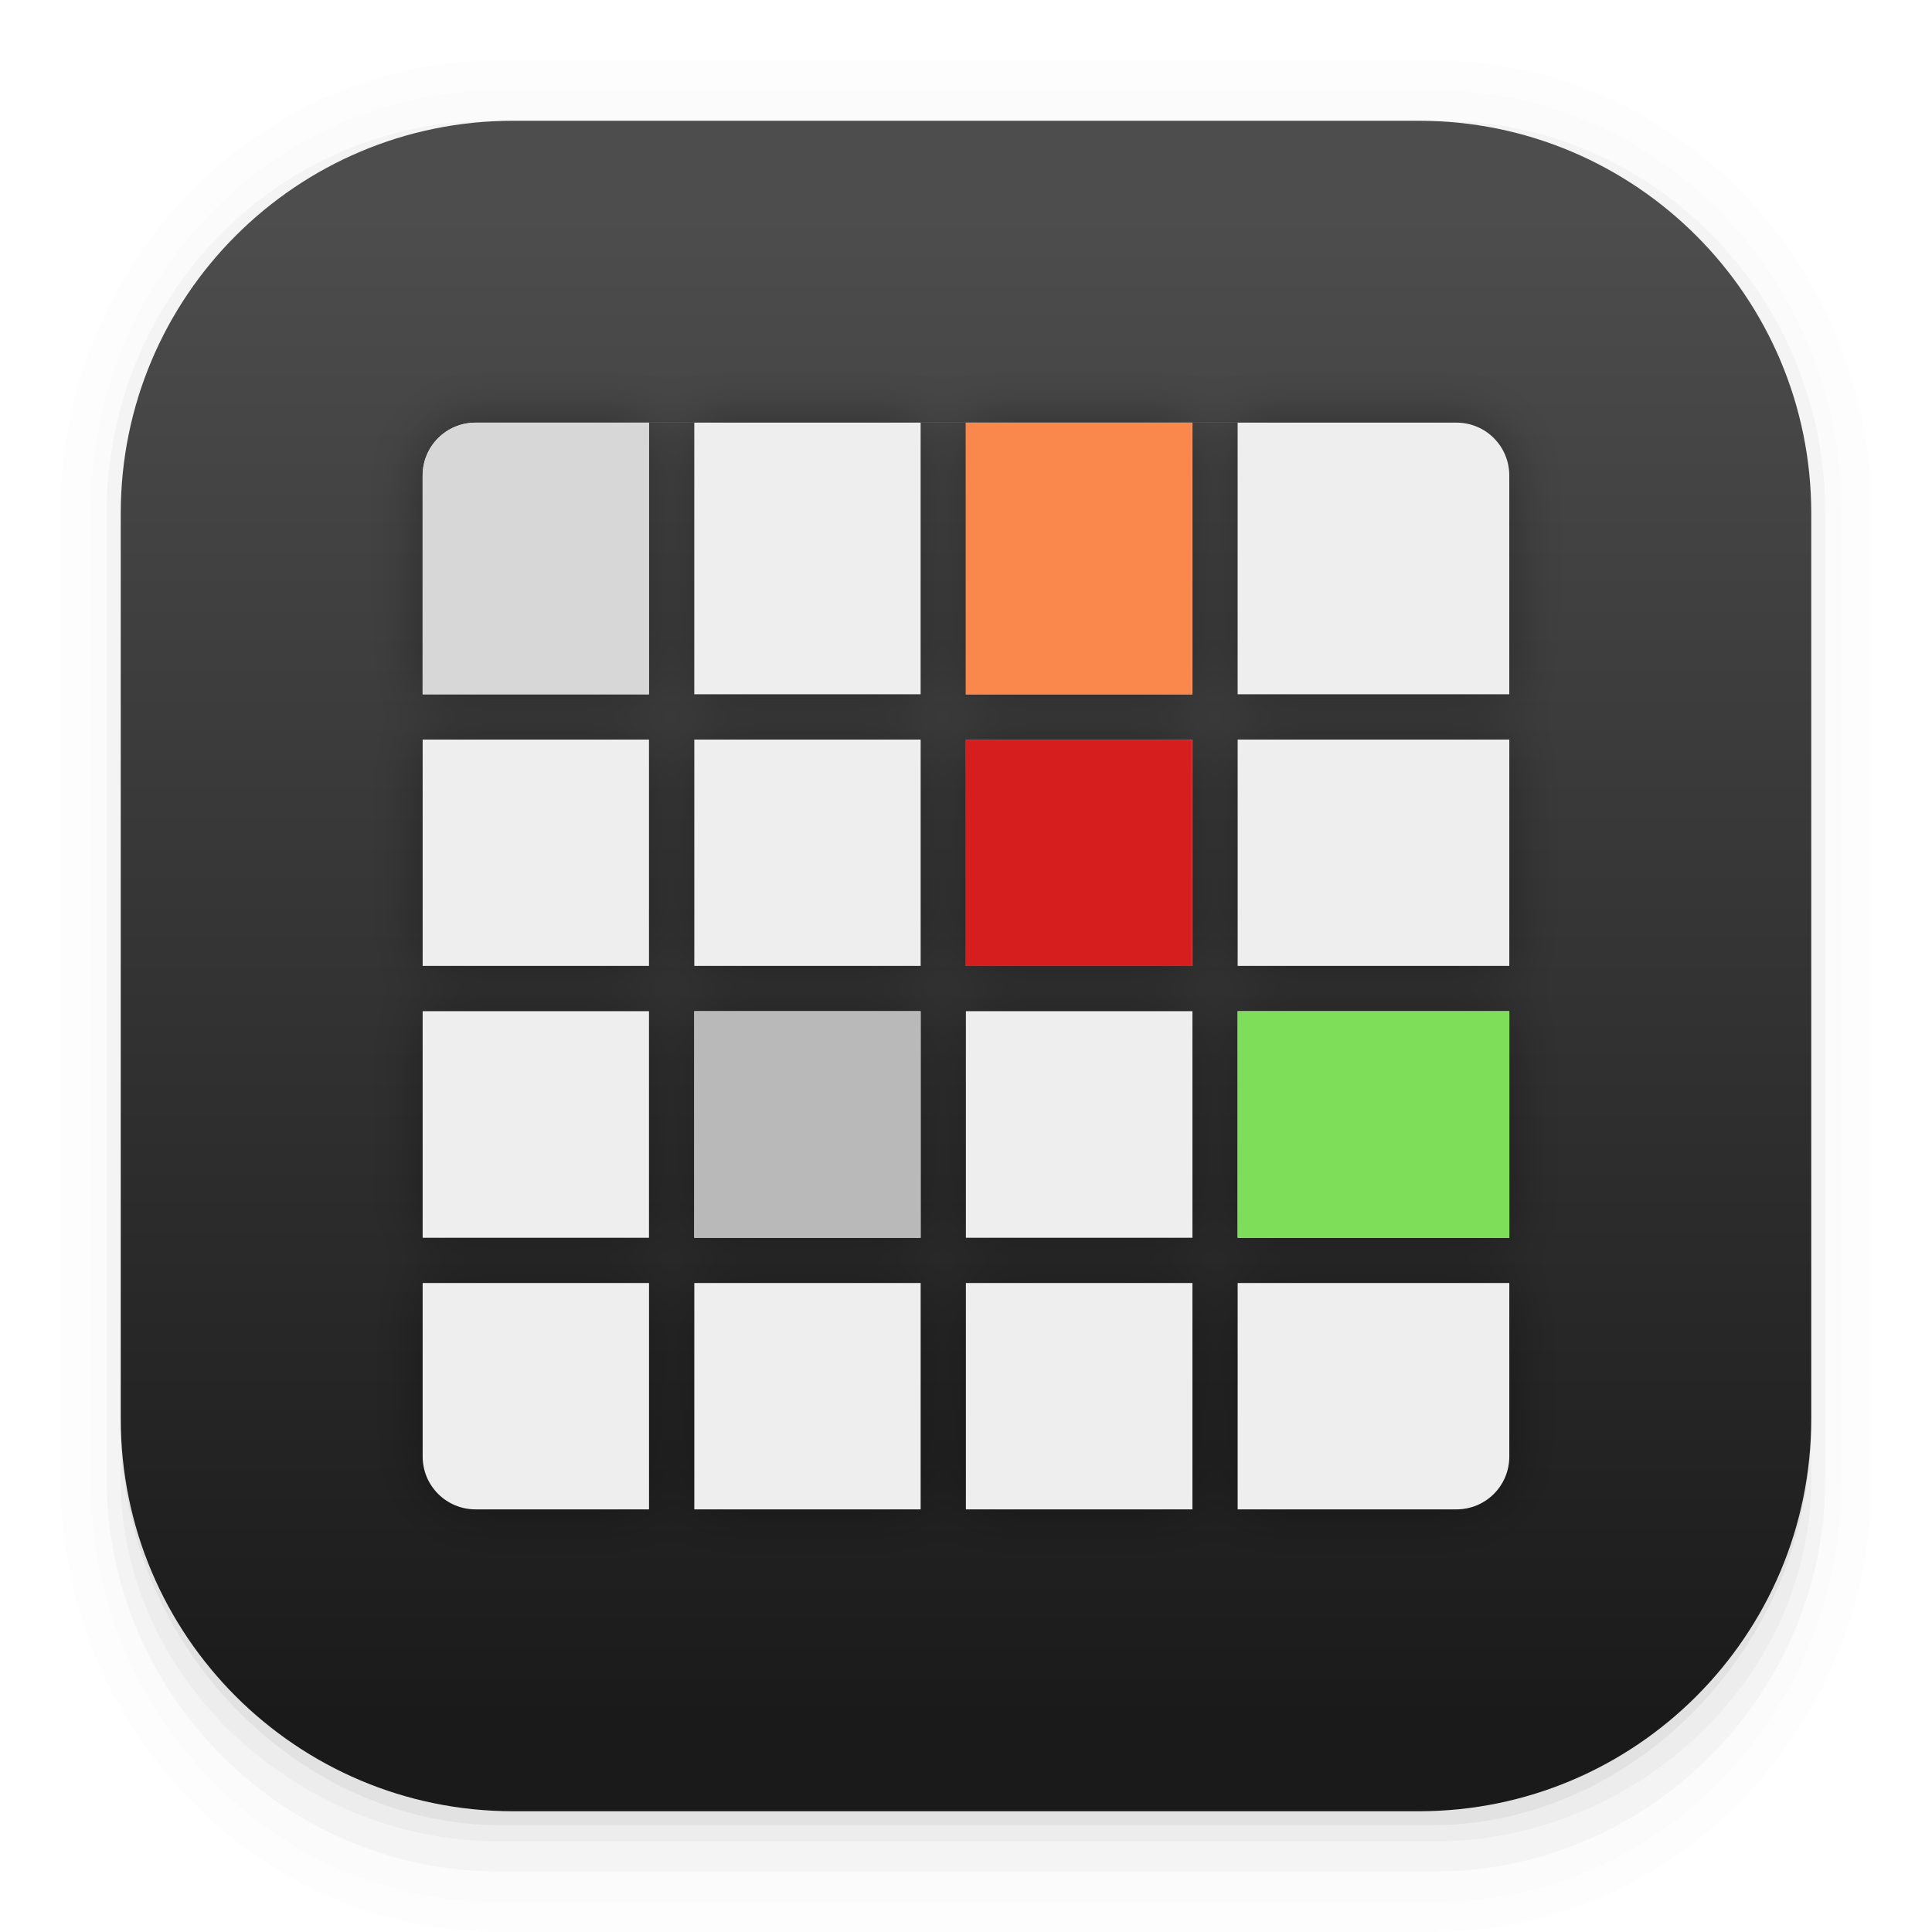
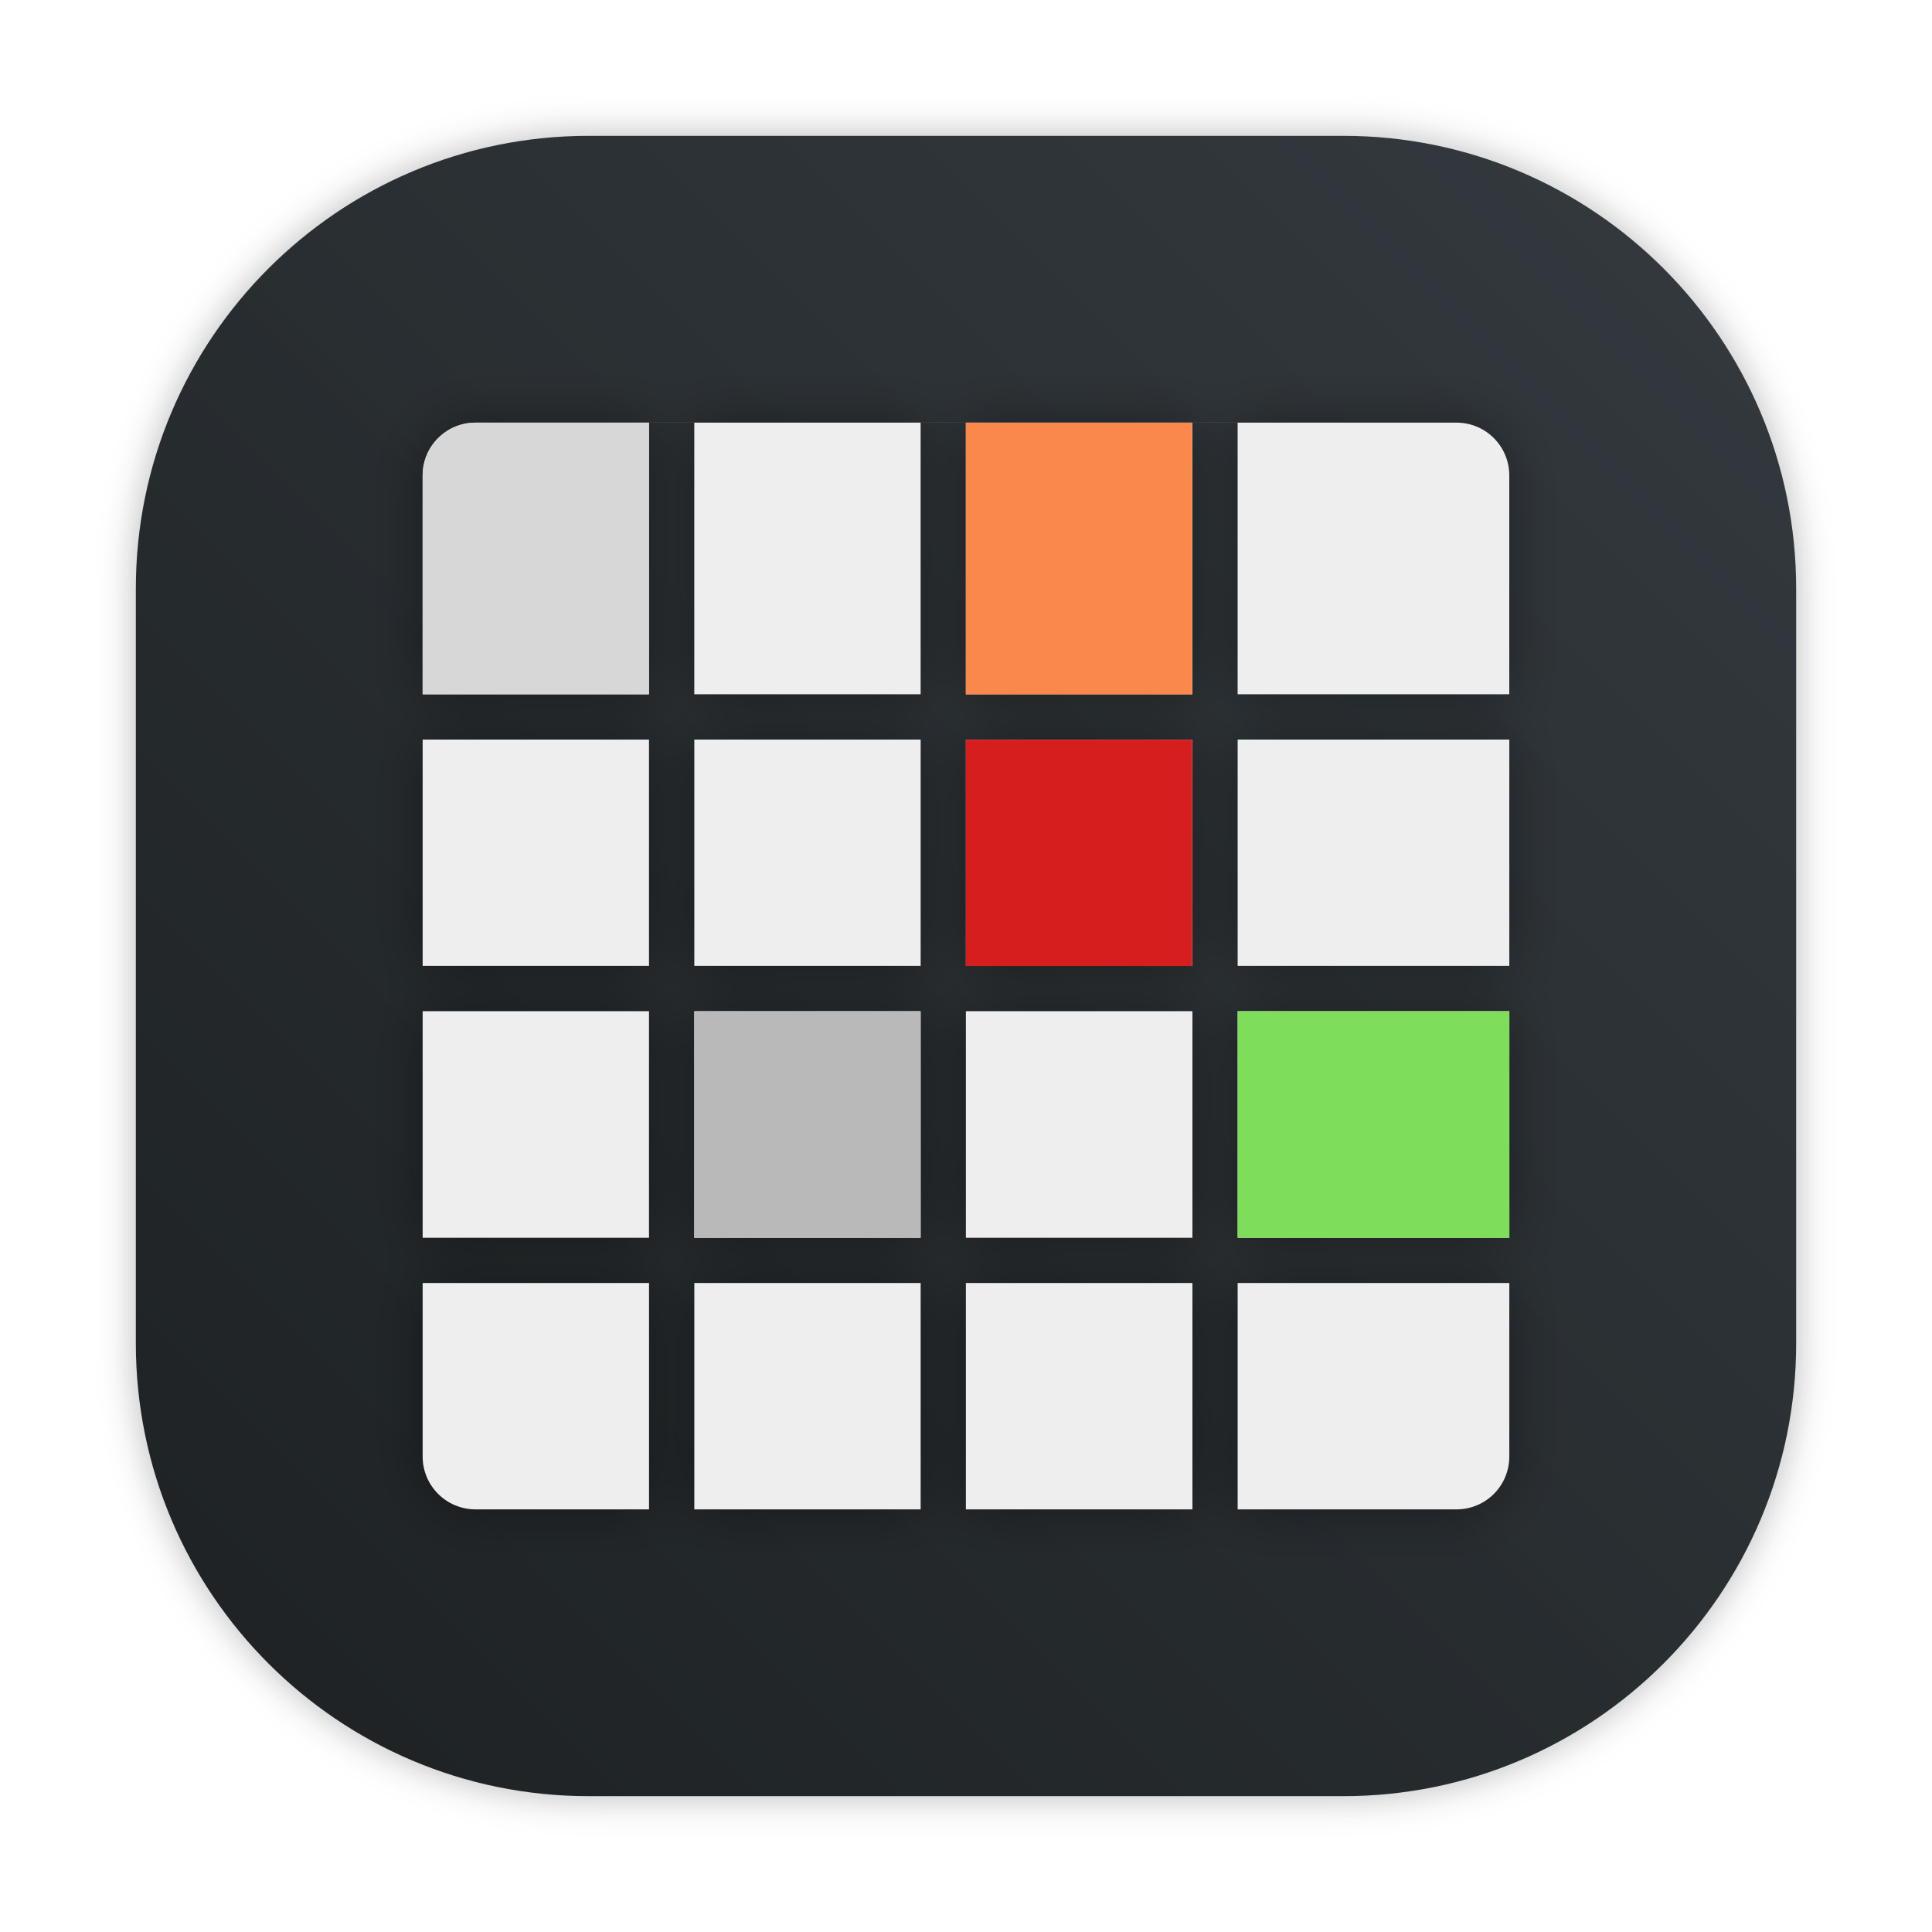
- <svg xmlns="http://www.w3.org/2000/svg" width="64" height="64" version="1.1">
-   <defs>
+ <svg xmlns="http://www.w3.org/2000/svg" xmlns:xlink="http://www.w3.org/1999/xlink" width="64" height="64" version="1.1" id="svg42">
+   <defs id="defs10">
    <filter id="a" x="-.06" y="-.06" width="1.12" height="1.12" color-interpolation-filters="sRGB">
-       <feGaussianBlur stdDeviation="0.9" />
+       <feGaussianBlur stdDeviation="0.9" id="feGaussianBlur2" />
    </filter>
-     <linearGradient id="linearGradient862-3" x1="7.937" x2="7.937" y1="15.081" y2="1.852" gradientTransform="matrix(3.7795 0 0 3.7795 .00014324 .031541)" gradientUnits="userSpaceOnUse">
-       <stop stop-color="#1a1a1a" offset="0" />
-       <stop stop-color="#4d4d4d" offset="1" />
+     <linearGradient id="linearGradient862-3" x1="7.937" x2="7.937" y1="15.081" y2="1.852" gradientTransform="matrix(3.7795,0,0,3.7795,-5.783035,-16.38233)" gradientUnits="userSpaceOnUse">
+       <stop stop-color="#1a1a1a" offset="0" id="stop5" />
+       <stop stop-color="#4d4d4d" offset="1" id="stop7" />
+     </linearGradient>
+     <linearGradient id="b" x1="45.628" x2="45.628" y1="57.955" y2="12.461" gradientUnits="userSpaceOnUse">
+       <stop offset="0" id="stop2" />
+       <stop stop-opacity="0" offset="1" id="stop4" />
+     </linearGradient>
+     <linearGradient gradientUnits="userSpaceOnUse" gradientTransform="matrix(2.1429,0,0,2.1429,-953.9105,-1107.544)" y2="517.8" y1="545.8" x2="399.57" x1="399.57" id="b-3">
+       <stop id="stop850" offset="0" stop-color="#3889e9" />
+       <stop id="stop852" offset="1" stop-color="#5ea5fb" />
+     </linearGradient>
+     <linearGradient gradientUnits="userSpaceOnUse" gradientTransform="matrix(0.2645781,0,0,0.2645781,-31.03085,-6.02445)" y2="1.669" y1="61.873" x2="32.431" x1="32.431" id="linearGradient1001">
+       <stop id="stop855" offset="0" stop-color="#1d2123" />
+       <stop id="stop857" offset="1" stop-color="#33393e" />
+     </linearGradient>
+     <linearGradient id="linearGradient1057">
+       <stop id="stop4-3" offset="0" stop-color="#fff" />
+       <stop id="stop6" offset="1" stop-opacity="0" stop-color="#fff" />
+     </linearGradient>
+     <linearGradient gradientUnits="userSpaceOnUse" gradientTransform="matrix(1.5625,0,0,1.5625,0.40633,-5.1891)" y2="52.847" y1="27.545" x2="34.999" x1="34.999" id="linearGradient982">
+       <stop id="stop9" offset="0" stop-color="#32b4ff" />
+       <stop id="stop11" offset="1" stop-color="#3287ff" />
+     </linearGradient>
+     <style id="style14" type="text/css" />
+     <style id="style16" type="text/css" />
+     <linearGradient gradientUnits="userSpaceOnUse" gradientTransform="matrix(1.5625,0,0,1.5625,-9.2253,1.3231)" y2="43.681" y1="18.052" x2="21.314" x1="21.314" id="linearGradient1047">
+       <stop id="stop18" offset="0" stop-color="#14dc78" />
+       <stop id="stop20" offset="1" stop-color="#14a03c" />
+     </linearGradient>
+     <linearGradient gradientUnits="userSpaceOnUse" gradientTransform="matrix(1.5625,0,0,1.5625,-8.1072,-10.908)" y2="37.368" y1="12.316" x2="41.729" x1="41.729" id="linearGradient1049">
+       <stop id="stop23" offset="0" stop-color="#ff3c64" />
+       <stop id="stop25" offset="1" stop-color="#ff4628" />
+     </linearGradient>
+     <linearGradient xlink:href="#linearGradient1057" gradientUnits="userSpaceOnUse" gradientTransform="matrix(1,0,0,1.2271,0.20646,-10.975)" y2="39.768" y1="32.234" x2="34.427" x1="34.427" id="linearGradient1059" />
+     <linearGradient xlink:href="#linearGradient1057" gradientUnits="userSpaceOnUse" gradientTransform="matrix(1,0,0,1.2271,-12.55,-19.793)" y2="39.768" y1="32.234" x2="34.427" x1="34.427" id="linearGradient1063" />
+     <linearGradient xlink:href="#linearGradient1057" gradientUnits="userSpaceOnUse" gradientTransform="matrix(1,0,0,1.2271,5.7554,-25.761)" y2="39.768" y1="32.234" x2="34.427" x1="34.427" id="linearGradient1067" />
+     <filter color-interpolation-filters="sRGB" height="1.048" width="1.048" y="-.024" x="-.024" id="filter2761">
+       <feGaussianBlur id="feGaussianBlur31" stdDeviation="0.146" />
+     </filter>
+     <linearGradient gradientUnits="userSpaceOnUse" gradientTransform="matrix(3.7796,0,0,3.7796,72.4059,0.53085)" y2="1.17" y1="15.576" x2="15.65" x1="1.331" id="linearGradient1024">
+       <stop id="stop34" offset="0" stop-color="#dddfe1" />
+       <stop id="stop36" offset="1" stop-opacity=".996" stop-color="#f3f4f6" />
+     </linearGradient>
+     <filter color-interpolation-filters="sRGB" height="1.048" width="1.048" y="-.024" x="-.024" id="filter2761-3">
+       <feGaussianBlur id="feGaussianBlur2-3" stdDeviation="0.146" />
+     </filter>
+     <linearGradient gradientUnits="userSpaceOnUse" gradientTransform="translate(0 -.07421)" y2="1.17" y1="15.576" x2="15.65" x1="1.331" id="linearGradient1024-6">
+       <stop id="stop5-6" offset="0" stop-color="#dddfe1" />
+       <stop id="stop7-7" offset="1" stop-opacity=".996" stop-color="#f3f4f6" />
+     </linearGradient>
+     <filter style="color-interpolation-filters:sRGB" id="filter1057" x="-0.027" width="1.054" y="-0.027" height="1.054">
+       <feGaussianBlur stdDeviation="0.619" id="feGaussianBlur1059" />
+     </filter>
+     <linearGradient xlink:href="#linearGradient1051" id="linearGradient1053" x1="-127" y1="60" x2="-72" y2="5" gradientUnits="userSpaceOnUse" gradientTransform="translate(131.5,-0.5099994)" />
+     <linearGradient id="linearGradient1051">
+       <stop style="stop-color:#1d2123;stop-opacity:1" offset="0" id="stop1047" />
+       <stop style="stop-color:#33393e;stop-opacity:0.996" offset="1" id="stop1049" />
    </linearGradient>
  </defs>
-   <g transform="scale(3.7796)" shape-rendering="auto">
-     <path d="m4.369 0.529c-2.114 0-3.84 1.784-3.84 3.968v8.467c0 2.185 1.726 3.968 3.84 3.968h8.194c2.114 0 3.84-1.784 3.84-3.968v-8.467c0-2.185-1.726-3.968-3.84-3.968zm0.257 0.521h7.681c1.844 0 3.329 1.534 3.329 3.44v7.937c0 1.906-1.485 3.44-3.329 3.44h-7.681c-1.844 0-3.329-1.534-3.329-3.44v-7.937c0-1.906 1.485-3.44 3.329-3.44z" color="#000000" color-rendering="auto" dominant-baseline="auto" image-rendering="auto" opacity=".01" solid-color="#000000" stop-color="#000000" style="font-feature-settings:normal;font-variant-alternates:normal;font-variant-caps:normal;font-variant-east-asian:normal;font-variant-ligatures:normal;font-variant-numeric:normal;font-variant-position:normal;font-variation-settings:normal;inline-size:0;isolation:auto;mix-blend-mode:normal;shape-margin:0;shape-padding:0;text-decoration-color:#000000;text-decoration-line:none;text-decoration-style:solid;text-indent:0;text-orientation:mixed;text-transform:none;white-space:normal" />
-     <path d="m4.359 0.794c-1.967 0-3.564 1.653-3.564 3.688v8.5c0 2.035 1.597 3.688 3.564 3.688h8.216c1.967 0 3.564-1.653 3.564-3.688v-8.5c0-2.035-1.598-3.688-3.564-3.688zm0.272 0.256h7.672c1.842 0 3.325 1.534 3.325 3.44v7.937c0 1.906-1.483 3.44-3.325 3.44h-7.672c-1.842 0-3.325-1.534-3.325-3.44v-7.937c0-1.906 1.483-3.44 3.325-3.44z" color="#000000" color-rendering="auto" dominant-baseline="auto" image-rendering="auto" opacity=".01" solid-color="#000000" stop-color="#000000" style="font-feature-settings:normal;font-variant-alternates:normal;font-variant-caps:normal;font-variant-east-asian:normal;font-variant-ligatures:normal;font-variant-numeric:normal;font-variant-position:normal;font-variation-settings:normal;inline-size:0;isolation:auto;mix-blend-mode:normal;shape-margin:0;shape-padding:0;text-decoration-color:#000000;text-decoration-line:none;text-decoration-style:solid;text-indent:0;text-orientation:mixed;text-transform:none;white-space:normal" />
-     <path d="m4.31 1.058c-1.866 0-3.375 1.538-3.375 3.439v8.467c0 1.901 1.57 3.439 3.436 3.439h8.2c1.866 0 3.427-1.538 3.427-3.439v-8.467c0-1.901-1.51-3.439-3.376-3.439h-0.097c1.794 0.087 3.214 1.582 3.214 3.432v7.937c0 1.906-1.506 3.44-3.377 3.44h-7.79c-1.871 0-3.377-1.534-3.377-3.44v-7.937c0-1.85 1.42-3.345 3.214-3.432z" color="#000000" color-rendering="auto" dominant-baseline="auto" image-rendering="auto" opacity=".03" solid-color="#000000" stop-color="#000000" style="font-feature-settings:normal;font-variant-alternates:normal;font-variant-caps:normal;font-variant-east-asian:normal;font-variant-ligatures:normal;font-variant-numeric:normal;font-variant-position:normal;font-variation-settings:normal;inline-size:0;isolation:auto;mix-blend-mode:normal;shape-margin:0;shape-padding:0;text-decoration-color:#000000;text-decoration-line:none;text-decoration-style:solid;text-indent:0;text-orientation:mixed;text-transform:none;white-space:normal" />
-     <path transform="scale(.26458)" d="m4 46.969v2.031c0 6.648 5.896 12 12.544 12h30.961c6.648 0 12.495-5.352 12.495-12v-1.992c-0.021 7.185-5.81 12.963-13 12.963h-29.998c-7.203 0-13.002-5.799-13.002-13.002z" color="#000000" color-rendering="auto" dominant-baseline="auto" image-rendering="auto" opacity=".03" solid-color="#000000" stop-color="#000000" style="font-feature-settings:normal;font-variant-alternates:normal;font-variant-caps:normal;font-variant-east-asian:normal;font-variant-ligatures:normal;font-variant-numeric:normal;font-variant-position:normal;font-variation-settings:normal;inline-size:0;isolation:auto;mix-blend-mode:normal;shape-margin:0;shape-padding:0;text-decoration-color:#000000;text-decoration-line:none;text-decoration-style:solid;text-indent:0;text-orientation:mixed;text-transform:none;white-space:normal" />
-     <path d="m1.058 11.906v0.592c0 1.939 1.573 3.499 3.332 3.499h8.16c1.759 0 3.324-1.561 3.324-3.499v-0.581c-0.006 2.095-1.537 3.78-3.439 3.78h-7.937c-1.906 0-3.44-1.691-3.44-3.792z" color="#000000" color-rendering="auto" dominant-baseline="auto" image-rendering="auto" opacity=".05" solid-color="#000000" stop-color="#000000" style="font-feature-settings:normal;font-variant-alternates:normal;font-variant-caps:normal;font-variant-east-asian:normal;font-variant-ligatures:normal;font-variant-numeric:normal;font-variant-position:normal;font-variation-settings:normal;inline-size:0;isolation:auto;mix-blend-mode:normal;shape-margin:0;shape-padding:0;text-decoration-color:#000000;text-decoration-line:none;text-decoration-style:solid;text-indent:0;text-orientation:mixed;text-transform:none;white-space:normal" />
+   <rect ry="15" y="4.5" x="4.5" height="55" width="55" id="rect1055" style="opacity:0.3;fill:#141414;fill-opacity:1;stroke-width:2.744;stroke-linecap:round;filter:url(#filter1057)" />
+   <rect style="fill:url(#linearGradient1053);fill-opacity:1;stroke-width:2.744;stroke-linecap:round" id="rect1045" width="55" height="55" x="4.5" y="4.5" ry="15" />
+   <g stroke-width="1.5" id="g40">
+     <path d="m15.755 14c-0.971 0-1.754 0.782-1.754 1.752v7.247h7.498v-8.997h1.5v8.997h7.498v-8.997h1.498v8.997h7.505v-8.997h1.498v8.997h8.999v-7.247c0-0.97-0.781-1.752-1.752-1.752zm-1.754 10.5v7.497h7.498v-7.497zm8.999 0v7.497h7.498v-7.497zm8.996 0v7.497h7.505v-7.497zm9.003 0v7.497h8.999v-7.497zm-26.998 8.997v7.506h7.498v-7.506zm8.999 0v7.506h7.498v-7.506zm8.996 0v7.506h7.505v-7.506zm9.003 0v7.506h8.999v-7.506zm-26.998 9.004v5.747c0 0.97 0.783 1.752 1.754 1.752h5.745v-7.499zm8.999 0v7.499h7.498v-7.499zm8.996 0v7.499h7.505v-7.499zm9.003 0v7.499h7.247c0.971 0 1.752-0.782 1.752-1.752v-5.747z" filter="url(#a)" opacity=".35" id="path26" />
+     <path d="m15.755 14c-0.971 0-1.754 0.782-1.754 1.752v7.247h7.498v-8.997h1.5v8.997h7.498v-8.997h1.498v8.997h7.505v-8.997h1.498v8.997h8.999v-7.247c0-0.97-0.781-1.752-1.752-1.752zm-1.754 10.5v7.497h7.498v-7.497zm8.999 0v7.497h7.498v-7.497zm8.996 0v7.497h7.505v-7.497zm9.003 0v7.497h8.999v-7.497zm-26.998 8.997v7.506h7.498v-7.506zm8.999 0v7.506h7.498v-7.506zm8.996 0v7.506h7.505v-7.506zm9.003 0v7.506h8.999v-7.506zm-26.998 9.004v5.747c0 0.97 0.783 1.752 1.754 1.752h5.745v-7.499zm8.999 0v7.499h7.498v-7.499zm8.996 0v7.499h7.505v-7.499zm9.003 0v7.499h7.247c0.971 0 1.752-0.782 1.752-1.752v-5.747z" fill="#eee" id="path28" />
+     <path d="m15.733 14.002c-0.961 0.012-1.733 0.787-1.733 1.75v7.249h7.494v-8.999z" fill="#d7d7d7" id="path30" />
+     <rect x="31.996" y="24.502" width="7.499" height="7.5" fill="#d71e1e" id="rect32" />
+     <rect x="31.996" y="14.001" width="7.499" height="9.001" fill="#fa884c" id="rect34" />
+     <rect x="41" y="33.503" width="9" height="7.5" fill="#7fde59" id="rect36" />
+     <rect x="22.996" y="33.503" width="7.499" height="7.5" fill="#b9b9b9" id="rect38" />
  </g>
-   <rect x="4" y="4" width="56" height="56" rx="13.002" ry="13.002" fill="url(#linearGradient862-3)" stroke-width="3.78" />
-   <g stroke-width="1.5">
-     <path d="m15.755 14c-0.971 0-1.754 0.782-1.754 1.752v7.247h7.498v-8.997h1.5v8.997h7.498v-8.997h1.498v8.997h7.505v-8.997h1.498v8.997h8.999v-7.247c0-0.97-0.781-1.752-1.752-1.752zm-1.754 10.5v7.497h7.498v-7.497zm8.999 0v7.497h7.498v-7.497zm8.996 0v7.497h7.505v-7.497zm9.003 0v7.497h8.999v-7.497zm-26.998 8.997v7.506h7.498v-7.506zm8.999 0v7.506h7.498v-7.506zm8.996 0v7.506h7.505v-7.506zm9.003 0v7.506h8.999v-7.506zm-26.998 9.004v5.747c0 0.97 0.783 1.752 1.754 1.752h5.745v-7.499zm8.999 0v7.499h7.498v-7.499zm8.996 0v7.499h7.505v-7.499zm9.003 0v7.499h7.247c0.971 0 1.752-0.782 1.752-1.752v-5.747z" filter="url(#a)" opacity=".35" />
-     <path d="m15.755 14c-0.971 0-1.754 0.782-1.754 1.752v7.247h7.498v-8.997h1.5v8.997h7.498v-8.997h1.498v8.997h7.505v-8.997h1.498v8.997h8.999v-7.247c0-0.97-0.781-1.752-1.752-1.752zm-1.754 10.5v7.497h7.498v-7.497zm8.999 0v7.497h7.498v-7.497zm8.996 0v7.497h7.505v-7.497zm9.003 0v7.497h8.999v-7.497zm-26.998 8.997v7.506h7.498v-7.506zm8.999 0v7.506h7.498v-7.506zm8.996 0v7.506h7.505v-7.506zm9.003 0v7.506h8.999v-7.506zm-26.998 9.004v5.747c0 0.97 0.783 1.752 1.754 1.752h5.745v-7.499zm8.999 0v7.499h7.498v-7.499zm8.996 0v7.499h7.505v-7.499zm9.003 0v7.499h7.247c0.971 0 1.752-0.782 1.752-1.752v-5.747z" fill="#eee" />
-     <path d="m15.733 14.002c-0.961 0.012-1.733 0.787-1.733 1.75v7.249h7.494v-8.999z" fill="#d7d7d7" />
-     <rect x="31.996" y="24.502" width="7.499" height="7.5" fill="#d71e1e" />
-     <rect x="31.996" y="14.001" width="7.499" height="9.001" fill="#fa884c" />
-     <rect x="41" y="33.503" width="9" height="7.5" fill="#7fde59" />
-     <rect x="22.996" y="33.503" width="7.499" height="7.5" fill="#b9b9b9" />
+   <g transform="matrix(3.779602,0,0,3.779602,-127.5405,0.4558848)" fill="#5e4aa6" stroke-width="0.265" id="g884">
+     <circle cx="-330.35" cy="-328.37" r="0" image-rendering="optimizeSpeed" id="circle862" />
+     <circle cx="-330.35" cy="-328.38" r="0" image-rendering="optimizeSpeed" id="circle864" />
+     <circle cx="-330.35" cy="-328.38" r="0" image-rendering="optimizeSpeed" id="circle866" />
+     <circle cx="-352.63" cy="-336.84" r="0" image-rendering="optimizeSpeed" id="circle868" />
+     <circle cx="-330.35" cy="-328.37" r="0" image-rendering="optimizeSpeed" id="circle870" />
+     <circle cx="-305.84" cy="-328.27" r="0" image-rendering="optimizeSpeed" id="circle872" />
+     <circle cx="-305.84" cy="-328.28" r="0" image-rendering="optimizeSpeed" id="circle874" />
+     <circle cx="-305.84" cy="-328.28" r="0" image-rendering="optimizeSpeed" id="circle876" />
+     <circle cx="-328.12" cy="-336.74" r="0" image-rendering="optimizeSpeed" id="circle878" />
+     <circle cx="-305.84" cy="-328.27" r="0" image-rendering="optimizeSpeed" id="circle880" />
+     <circle cx="-305.03" cy="-328.69" r="0" id="circle882" />
  </g>
+   <circle cx="-95.531" cy="32" r="0" fill="url(#b)" stroke-width="1.571" id="circle892" style="fill:url(#b-3)" />
+   <circle style="stroke-width:1" cx="-1450.103" cy="-1241.144" r="0" fill="#5e4aa6" id="circle41" />
+   <circle style="stroke-width:1" cx="-350.553" cy="24.311" r="0" fill="#5e4aa6" fill-rule="evenodd" id="circle43" />
</svg>
